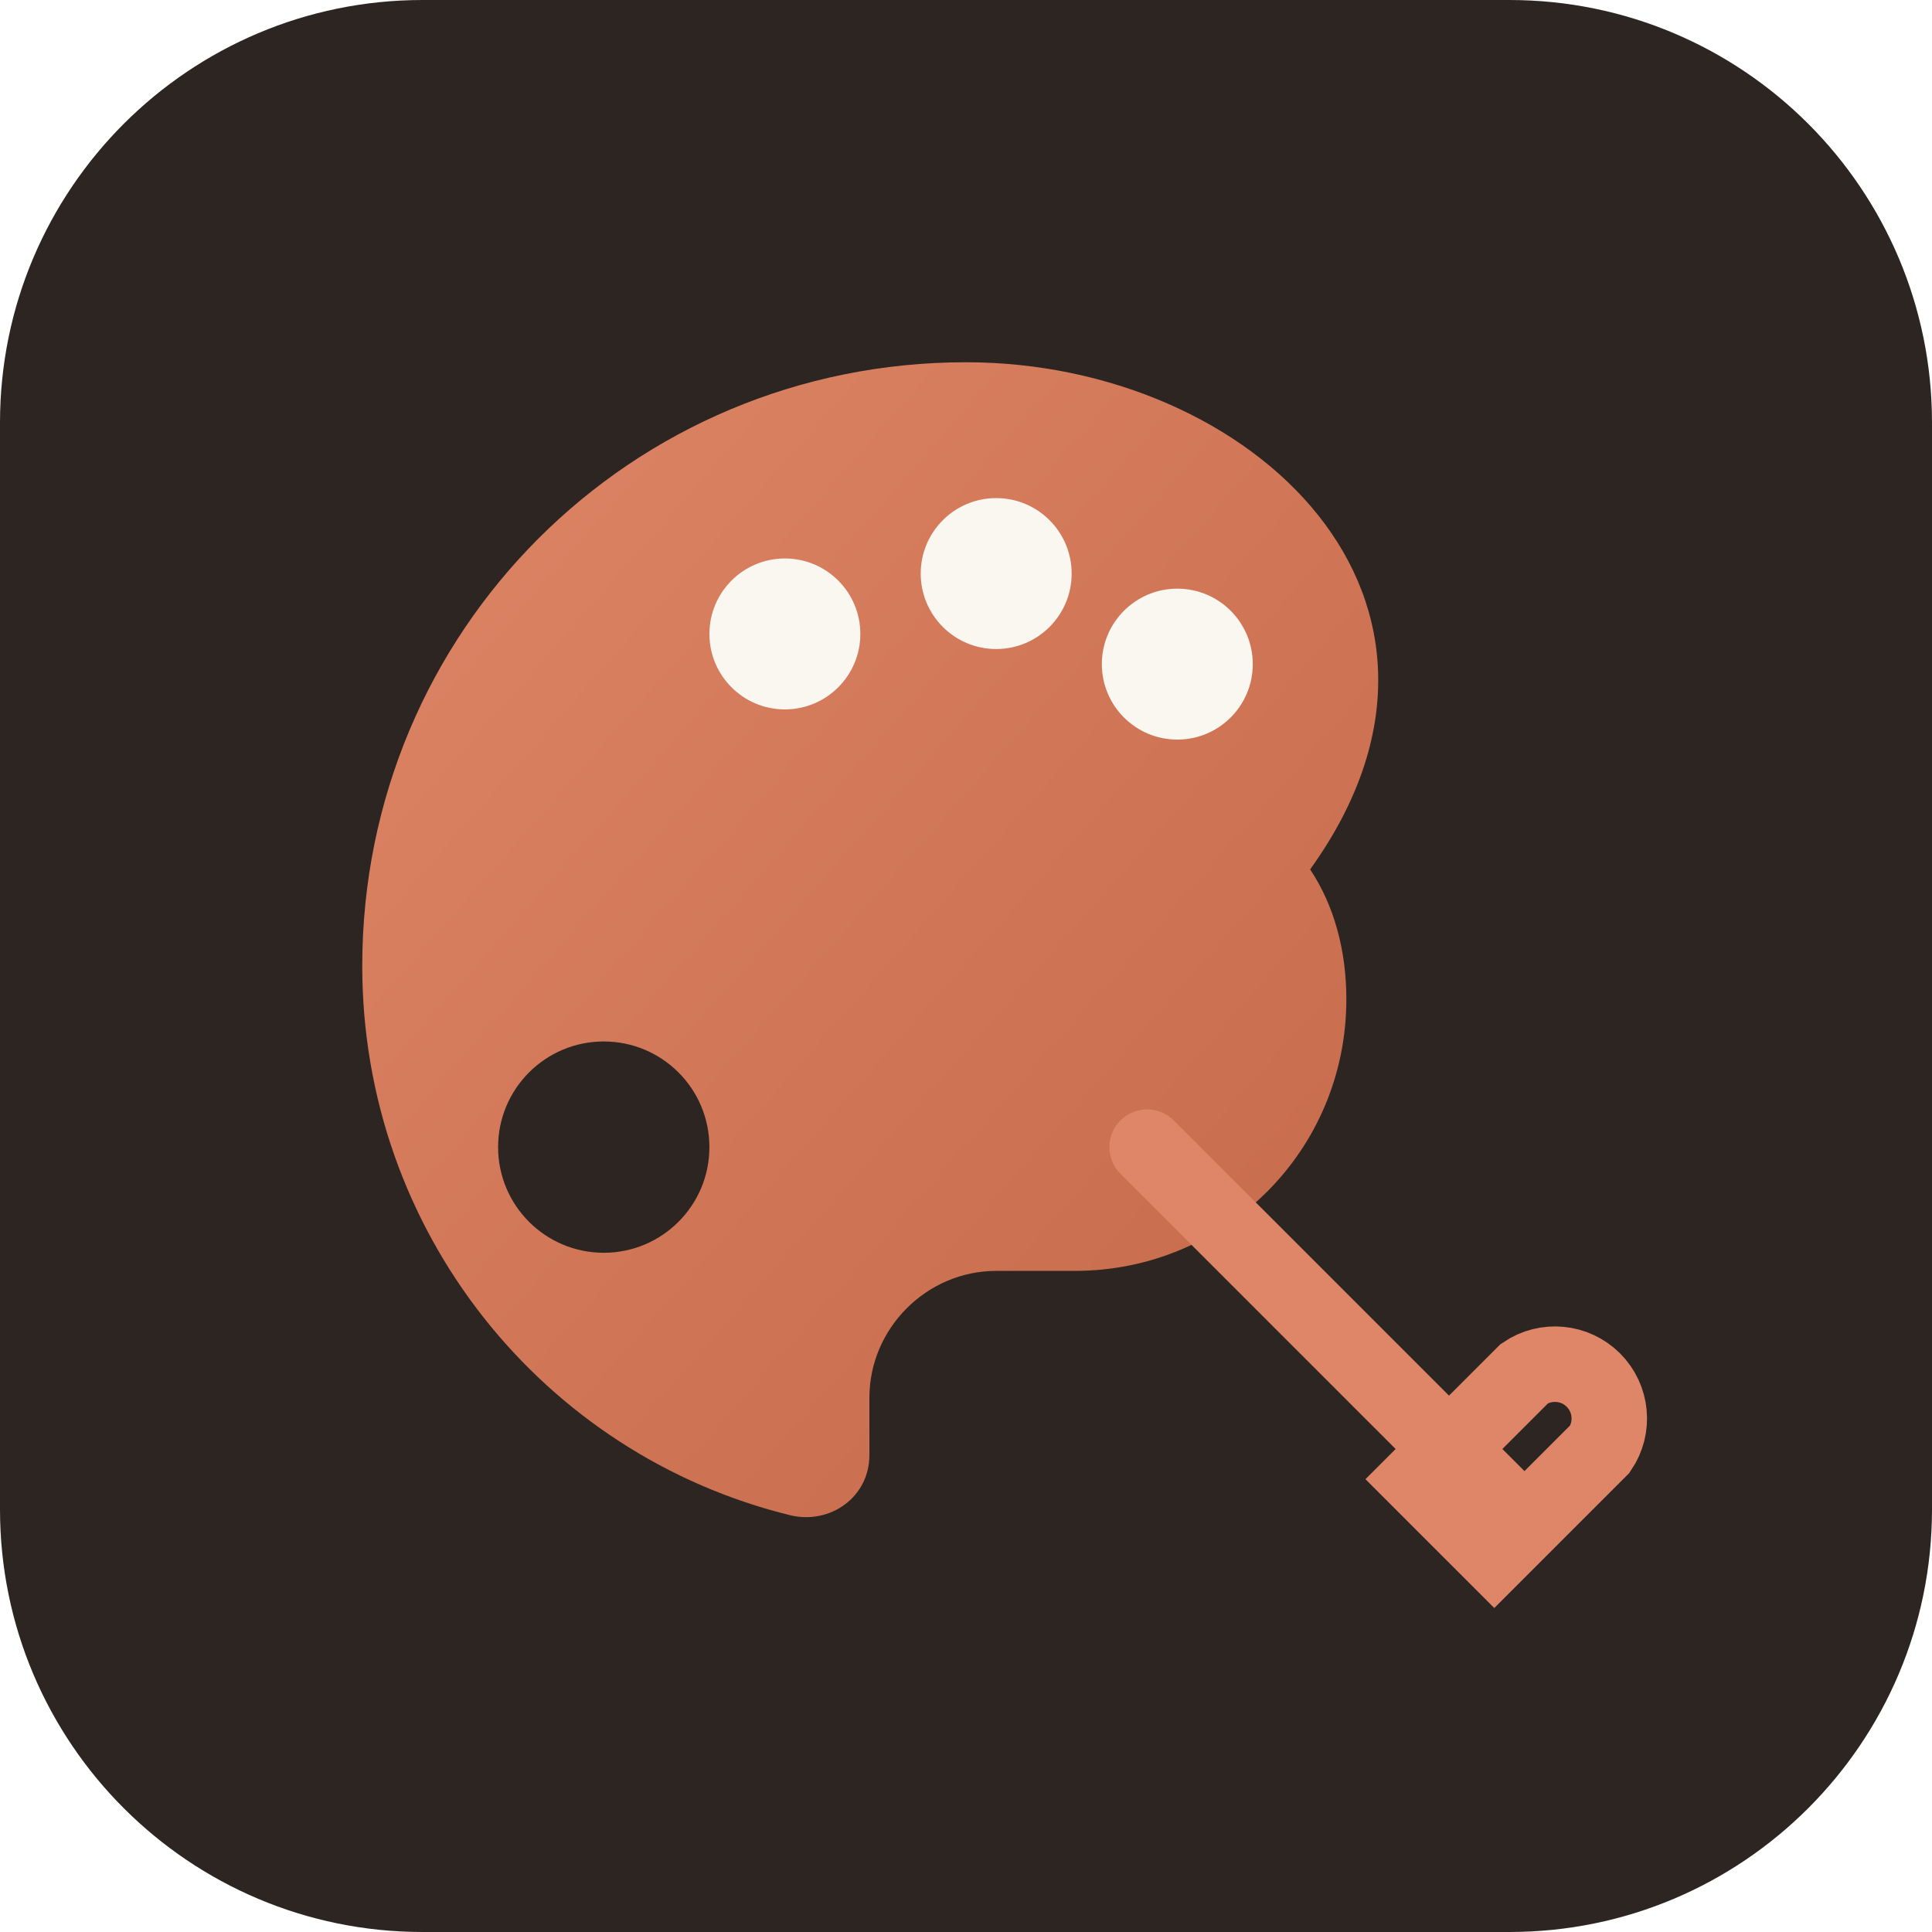
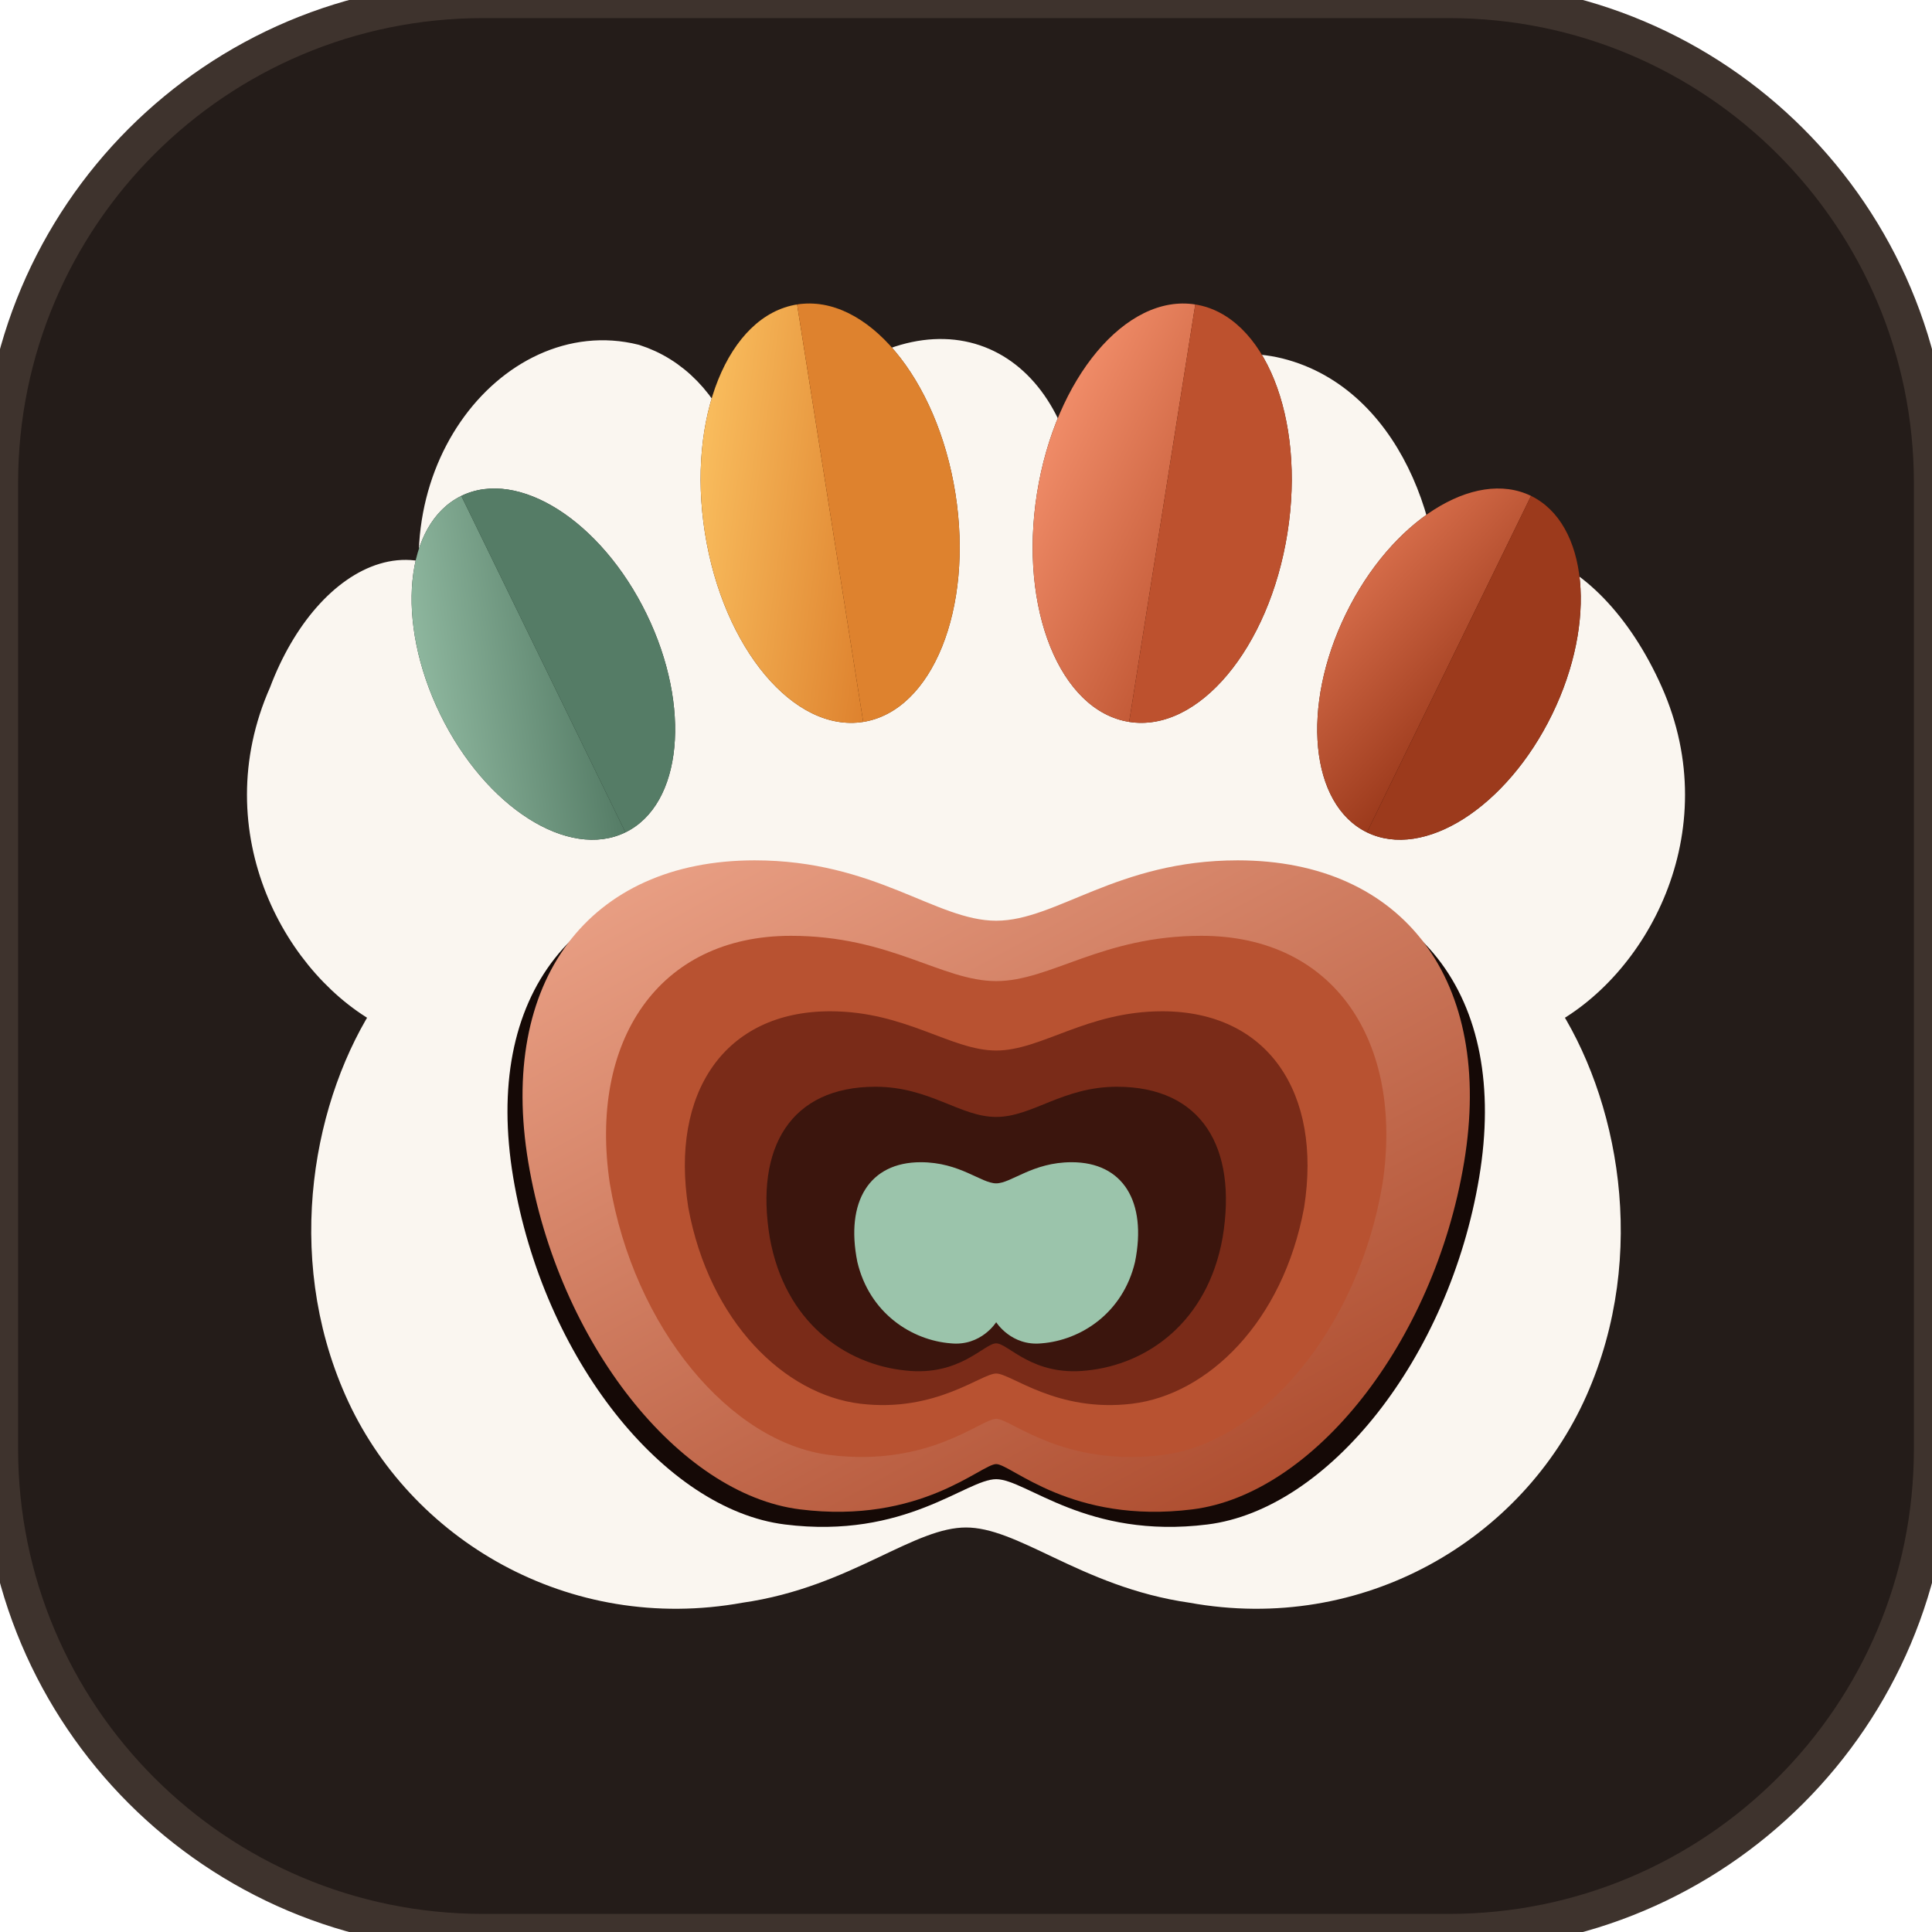
<svg xmlns="http://www.w3.org/2000/svg" viewBox="0 0 64 64" width="64" height="64" fill="none">
  <defs>
-     <linearGradient id="favGrad" x1="0%" y1="0%" x2="100%" y2="100%">
-       <stop offset="0%" stop-color="#DE8667" />
-       <stop offset="100%" stop-color="#C46849" />
+     <linearGradient id="favToeSage" x1="0%" y1="0%" x2="100%" y2="100%">
+       <stop offset="0%" stop-color="#9BC4AB" />
+       <stop offset="100%" stop-color="#557C66" />
+     </linearGradient>
+     <linearGradient id="favToeAmber" x1="0%" y1="0%" x2="100%" y2="100%">
+       <stop offset="0%" stop-color="#FFCA68" />
+       <stop offset="100%" stop-color="#DE822E" />
+     </linearGradient>
+     <linearGradient id="favToeTerra" x1="0%" y1="0%" x2="100%" y2="100%">
+       <stop offset="0%" stop-color="#FA9773" />
+       <stop offset="100%" stop-color="#C45B38" />
+     </linearGradient>
+     <linearGradient id="favToeRust" x1="0%" y1="0%" x2="100%" y2="100%">
+       <stop offset="0%" stop-color="#E27753" />
+       <stop offset="100%" stop-color="#9C3A1C" />
+     </linearGradient>
+     <linearGradient id="favPadL1" x1="10%" y1="0%" x2="90%" y2="100%">
+       <stop offset="0%" stop-color="#EAA186" />
+       <stop offset="100%" stop-color="#A94729" />
    </linearGradient>
  </defs>
-   <rect width="64" height="64" rx="14" fill="#2D2522" />
-   <g transform="translate(10, 10)">
-     <path d="M22 2C10.9 2 2 10.9 2 22c0 8.8 6 16.2 14.2 18.2 1.3.3 2.6-.6 2.6-2v-1.9c0-2.3 1.9-4.2 4.2-4.2h2.6c5 0 9-4 9-9 0-1.6-.4-3.1-1.2-4.3C39.8 9.9 31.5 2 22 2z" fill="url(#favGrad)" />
-     <circle cx="10" cy="28" r="3.5" fill="#2D2522" />
-     <circle cx="16" cy="11" r="2.5" fill="#FAF6F0" />
-     <circle cx="23" cy="9" r="2.5" fill="#FAF6F0" />
-     <circle cx="29" cy="12" r="2.5" fill="#FAF6F0" />
-     <path d="M28 28l12 12m-3-1l3.5-3.5a1.8 1.8 0 012.5 2.5l-3.5 3.5-2.5-2.5z" stroke="#DE8667" stroke-width="2.5" stroke-linecap="round" />
+   <rect width="64" height="64" rx="16" fill="#241C19" stroke="#3E332D" stroke-width="1.2" />
+   <g transform="translate(8, 8)">
+     <path d="       M 7 13.5 C 5 8 9 3 13 4 C 15.5 4.8 17 8 16 13       C 16.5 10 18.5 5 22 4 C 25.5 3 28 6.5 27 12       C 28 7 31 3.5 34.5 4.5 C 38 5.5 39.5 10 39 13.5       C 40.5 9 44.5 10.5 46.5 15 C 48.5 19.5 46 24 43 25.5       C 45 28.5 46 33.5 44 38 C 42 42.5 37 45.5 31.5 44.5       C 28 44 26 42 24 42 C 22 42 20 44 16.5 44.5       C 11 45.5 6 42.5 4 38 C 2 33.5 3 28.5 5 25.5       C 2 24 -0.5 19.5 1.5 15 C 3 11 6.5 9.5 8 13.5 Z     " fill="#FAF6F0" stroke="#FAF6F0" stroke-width="1.2" stroke-linejoin="round" />
+     <g transform="translate(10, 14) rotate(-26)">
+       <ellipse cx="0" cy="0" rx="3.8" ry="6.2" fill="#1E2B24" />
+       <path d="M 0 -6.2 A 3.8 6.2 0 0 0 0 6.2 Z" fill="url(#favToeSage)" />
+       <path d="M 0 -6.2 A 3.8 6.2 0 0 1 0 6.2 Z" fill="#557C66" />
+     </g>
+     <g transform="translate(19.5, 9) rotate(-9)">
+       <ellipse cx="0" cy="0" rx="4.2" ry="7" fill="#542606" />
+       <path d="M 0 -7 A 4.2 7 0 0 0 0 7 Z" fill="url(#favToeAmber)" />
+       <path d="M 0 -7 A 4.2 7 0 0 1 0 7 Z" fill="#DE822E" />
+     </g>
+     <g transform="translate(30.5, 9) rotate(9)">
+       <ellipse cx="0" cy="0" rx="4.2" ry="7" fill="#461809" />
+       <path d="M 0 -7 A 4.2 7 0 0 0 0 7 Z" fill="url(#favToeTerra)" />
+       <path d="M 0 -7 A 4.2 7 0 0 1 0 7 Z" fill="#BD512E" />
+     </g>
+     <g transform="translate(40, 14) rotate(26)">
+       <ellipse cx="0" cy="0" rx="3.8" ry="6.2" fill="#3D1206" />
+       <path d="M 0 -6.2 A 3.8 6.2 0 0 0 0 6.2 Z" fill="url(#favToeRust)" />
+       <path d="M 0 -6.2 A 3.8 6.2 0 0 1 0 6.2 Z" fill="#9C3A1C" />
+     </g>
+     <path d="       M 17 21 C 21 21 23 23 25 23 C 27 23 29 21 33 21       C 39 21 42 25 41 31 C 40 37 36 42 32 42.5       C 28 43 26 41 25 41 C 24 41 22 43 18 42.5       C 14 42 10 37 9 31 C 8 25 11 21 17 21 Z     " fill="#150906" />
+     <path d="       M 17 20.5 C 21 20.5 23 22.5 25 22.5 C 27 22.5 29 20.5 33 20.5       C 38.5 20.5 41.5 24.5 40.5 30.5 C 39.5 36.5 35.5 41.5 31.5 42       C 27.5 42.5 25.5 40.5 25 40.5 C 24.5 40.5 22.5 42.5 18.5 42       C 14.5 41.5 10.5 36.5 9.5 30.5 C 8.5 24.5 11.5 20.5 17 20.5 Z     " fill="url(#favPadL1)" />
+     <path d="       M 18.2 23 C 21.5 23 23.2 24.5 25 24.5 C 26.8 24.5 28.5 23 31.8 23       C 36.2 23 38.5 26.5 37.8 31.2 C 37 36 33.8 39.8 30.5 40.2       C 27.2 40.6 25.5 39 25 39 C 24.5 39 22.8 40.6 19.5 40.2       C 16.2 39.8 13 36 12.2 31.2 C 11.5 26.5 13.8 23 18.2 23 Z     " fill="#B85231" />
+     <path d="       M 19.5 25.5 C 22 25.5 23.5 26.8 25 26.8 C 26.5 26.8 28 25.5 30.5 25.5       C 34 25.5 35.8 28.2 35.2 32 C 34.5 35.8 32 38.2 29.5 38.5       C 27 38.8 25.5 37.5 25 37.5 C 24.5 37.5 23 38.8 20.5 38.5       C 18 38.2 15.5 35.8 14.8 32 C 14.2 28.2 16 25.5 19.5 25.5 Z     " fill="#7A2B18" />
+     <path d="       M 21 28 C 22.8 28 23.8 29 25 29 C 26.2 29 27.2 28 29 28       C 31.8 28 33 30 32.5 33 C 32 35.8 30 37.2 28 37.4       C 26.2 37.6 25.4 36.5 25 36.5 C 24.6 36.5 23.8 37.6 22 37.4       C 20 37.2 18 35.8 17.5 33 C 17 30 18.2 28 21 28 Z     " fill="#3B150D" />
+     <path d="       M 22.5 30.5 C 23.8 30.5 24.5 31.2 25 31.2 C 25.5 31.2 26.2 30.5 27.5 30.5       C 29.2 30.5 30 31.8 29.6 33.8 C 29.2 35.5 27.8 36.4 26.5 36.5       C 25.5 36.6 25 35.8 25 35.8 C 25 35.8 24.5 36.6 23.5 36.5       C 22.2 36.4 20.8 35.5 20.4 33.8 C 20 31.8 20.8 30.5 22.5 30.5 Z     " fill="#9BC4AB" />
  </g>
</svg>
